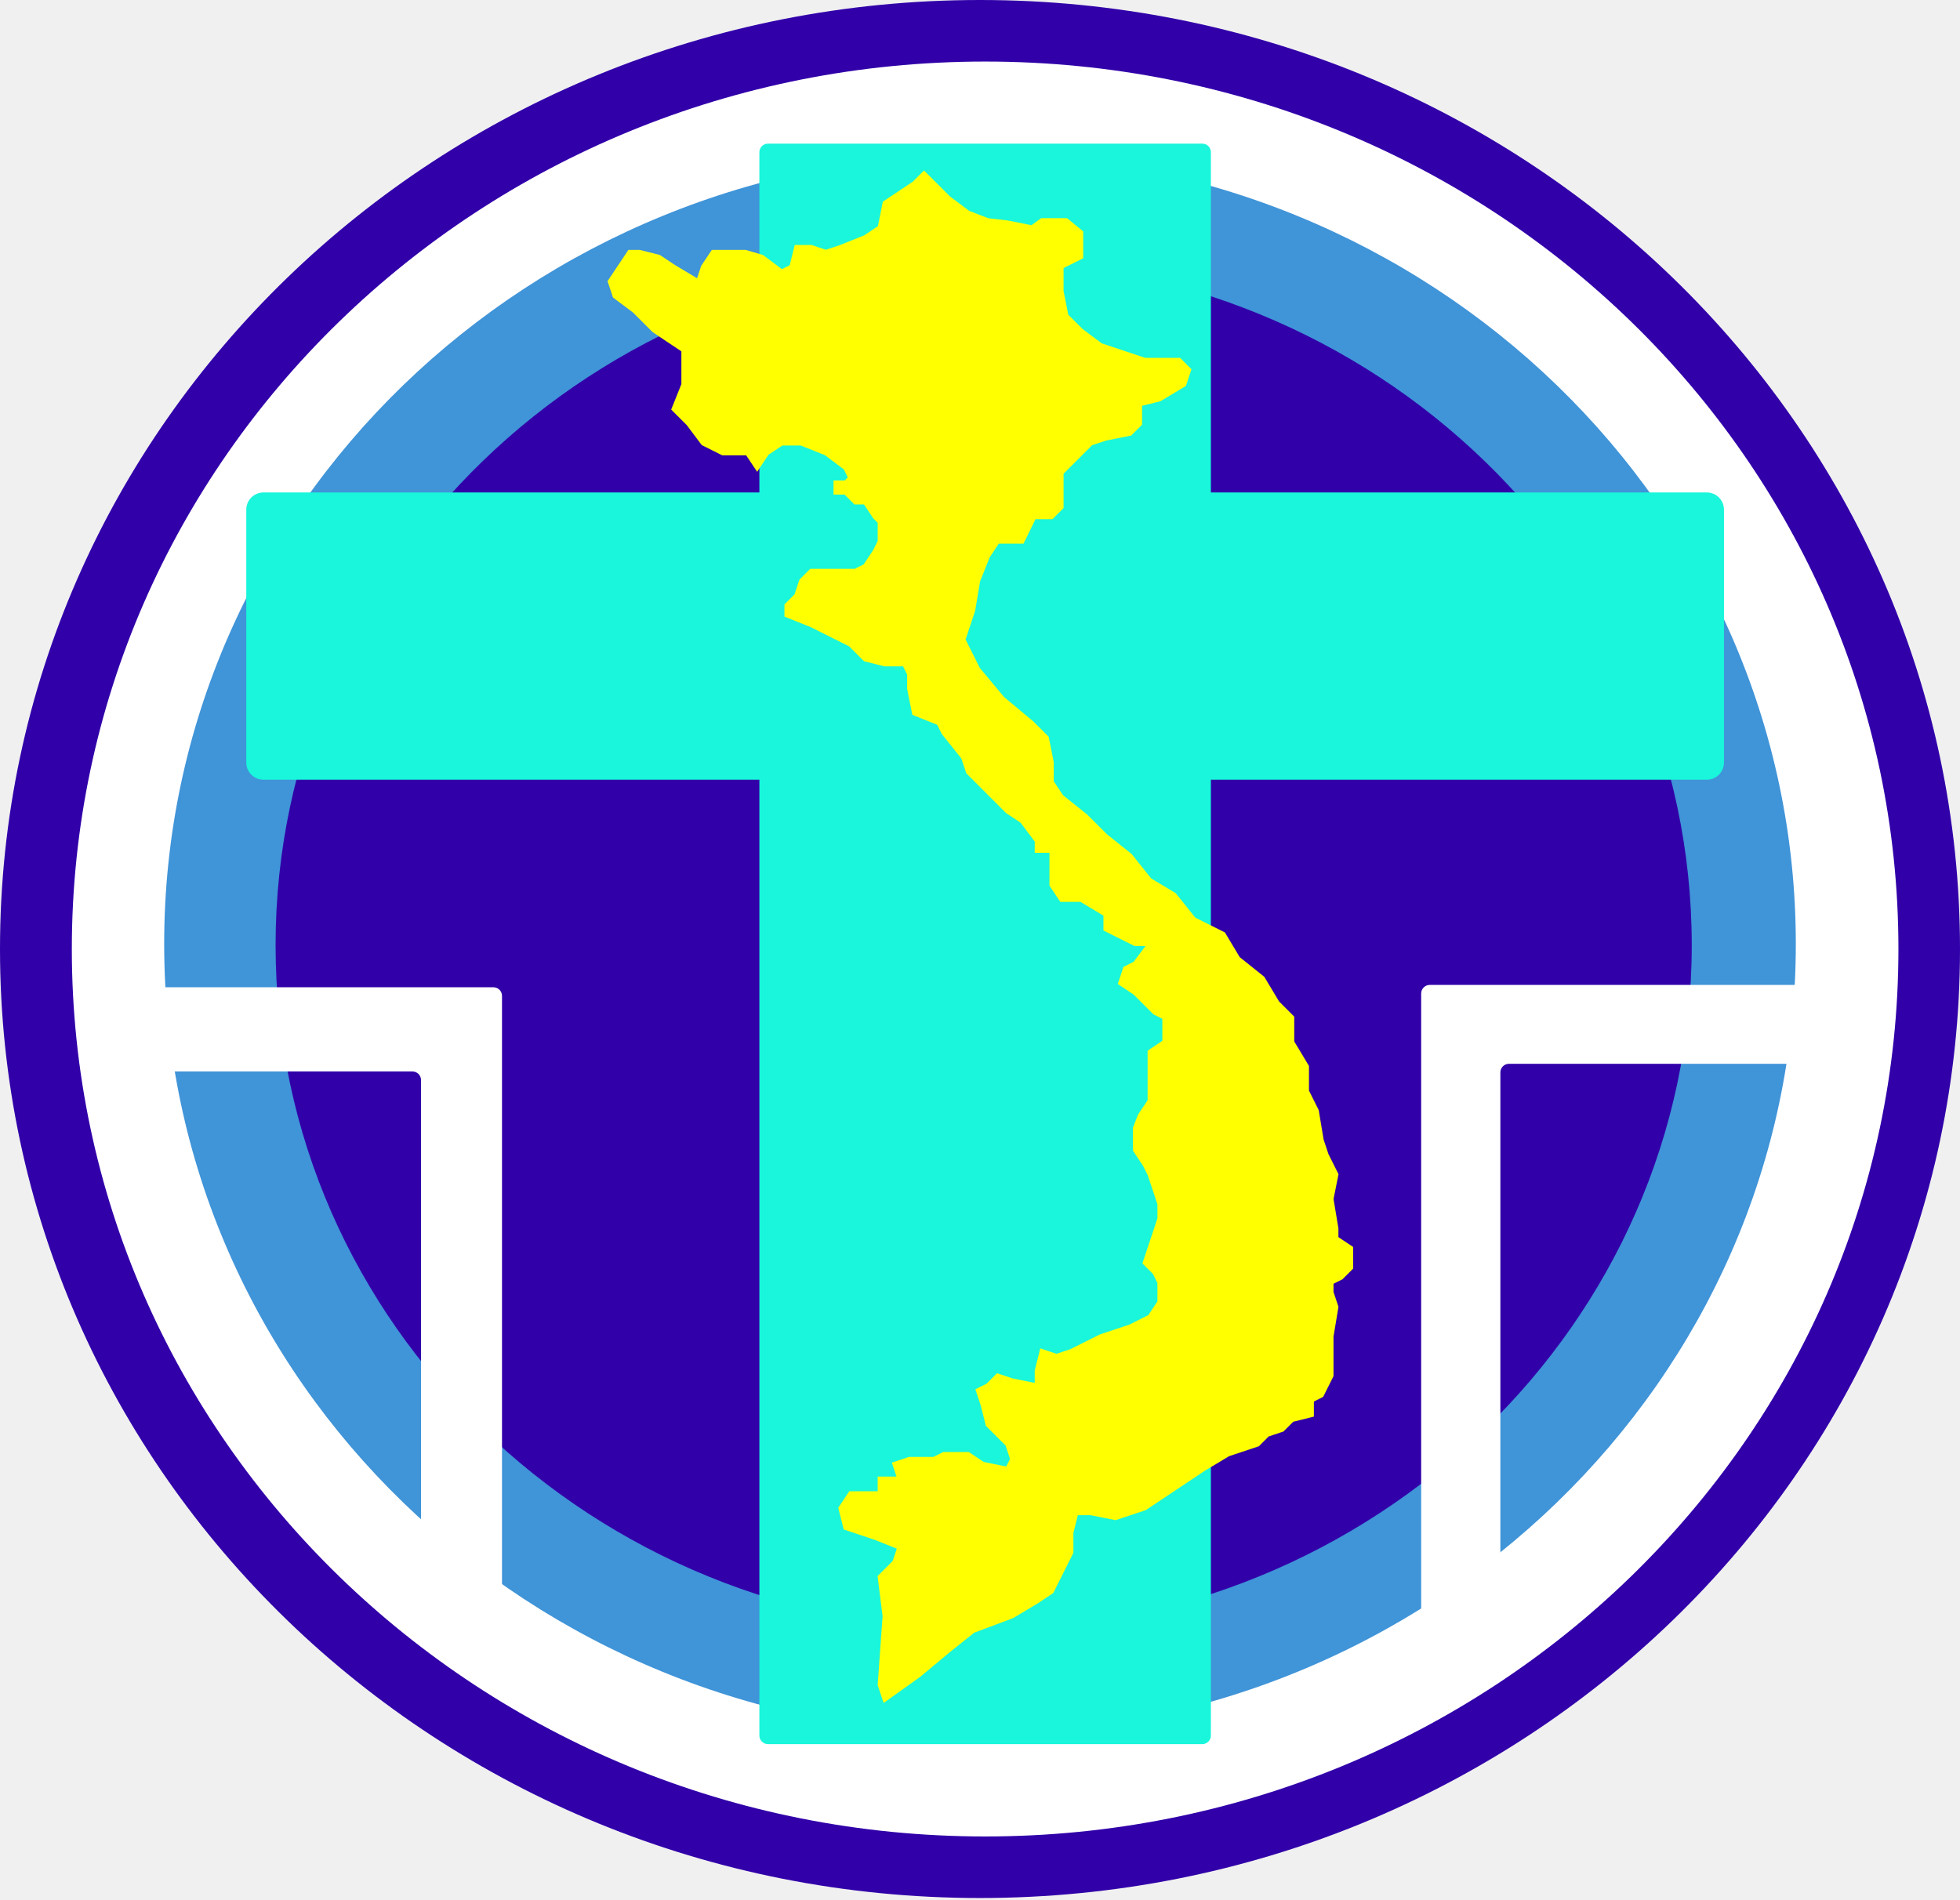
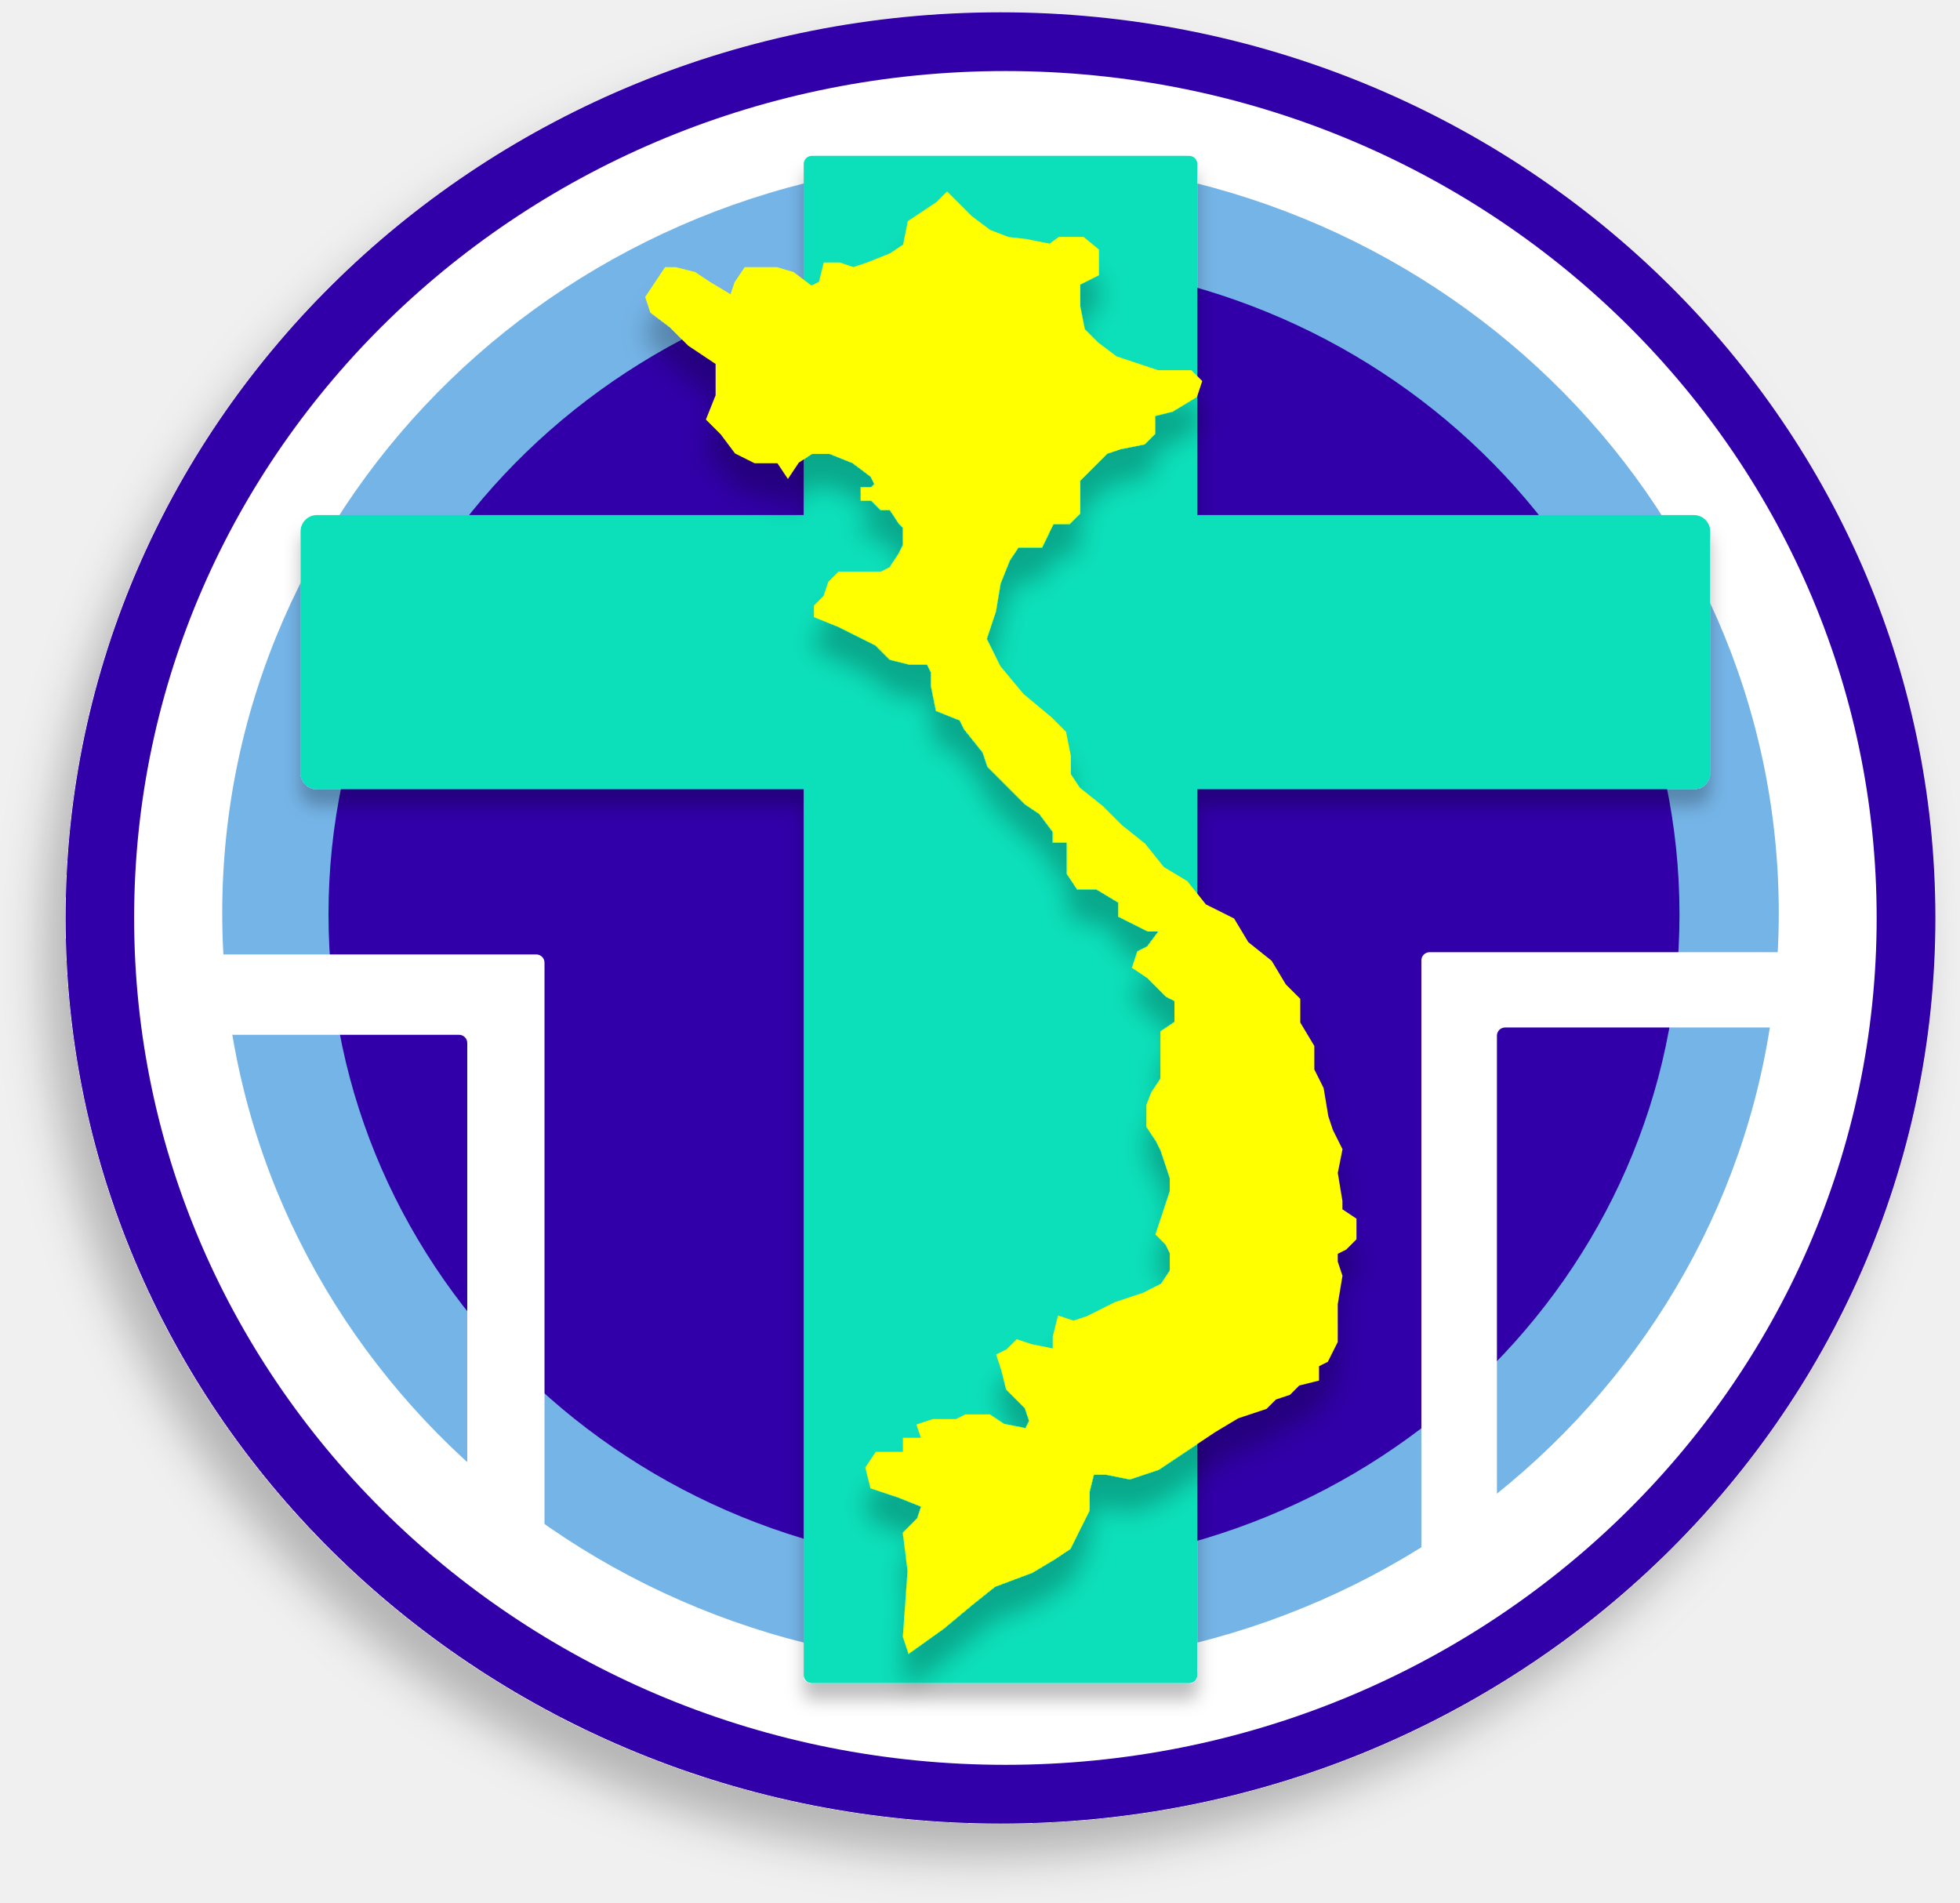
- <svg xmlns="http://www.w3.org/2000/svg" width="456" height="442" viewBox="0 0 456 442" fill="none">
-   <ellipse cx="228" cy="220.838" rx="228" ry="220.838" fill="#3100A9" />
-   <ellipse cx="229.193" cy="220.838" rx="212.482" ry="206.513" fill="white" />
-   <ellipse cx="228" cy="219.644" rx="189.801" ry="183.832" fill="#4094D8" />
-   <ellipse cx="228.852" cy="219.947" rx="164.738" ry="159.395" fill="#3100A9" />
-   <rect x="176.671" y="33.424" width="105.047" height="372.44" rx="2" fill="#19F6DB" />
-   <rect x="57.298" y="114.597" width="343.791" height="66.848" rx="4" fill="#19F6DB" />
-   <path fill-rule="evenodd" clip-rule="evenodd" d="M116.792 231.742C116.792 230.638 115.896 229.742 114.792 229.742H37.619C36.514 229.742 35.619 230.638 35.619 231.742V247.333C35.619 248.437 36.514 249.333 37.619 249.333H95.952C97.057 249.333 97.952 250.228 97.952 251.333V378.151C97.952 379.255 98.847 380.151 99.952 380.151H114.792C115.896 380.151 116.792 379.255 116.792 378.151V231.742Z" fill="white" />
-   <path fill-rule="evenodd" clip-rule="evenodd" d="M330.64 231.194C330.64 230.089 331.536 229.194 332.64 229.194L423.647 229.194C424.751 229.194 425.647 230.089 425.647 231.194V245.552C425.647 246.656 424.751 247.552 423.647 247.552L351.066 247.552C349.962 247.552 349.066 248.447 349.066 249.552L349.066 377.602C349.066 378.707 348.171 379.602 347.066 379.602H332.64C331.536 379.602 330.64 378.707 330.64 377.602L330.64 231.194Z" fill="white" />
-   <mask id="mask0_1_39" style="mask-type:alpha" maskUnits="userSpaceOnUse" x="138" y="35" width="184" height="369">
-     <rect x="138.472" y="35.812" width="182.691" height="367.665" fill="#D9D9D9" />
-   </mask>
-   <g mask="url(#mask0_1_39)">
-     <path d="M163.592 103.18L160.166 98.612L156.741 95.187L159.024 89.478V82.627V81.485L152.174 76.918L147.606 72.35L143.039 68.925L141.897 65.5L144.181 62.074L146.464 58.649H148.748L153.315 59.791L156.741 62.074L162.45 65.5L163.592 62.074L165.875 58.649H169.301H173.412L177.294 59.791L181.861 63.216L184.144 62.074L185.286 57.507H188.712L192.137 58.649L195.563 57.507L201.272 55.223L204.697 52.94L205.839 47.23L209.264 44.947L212.69 42.663L214.973 40.38L217.257 42.663L220.683 46.089L225.25 49.514L229.817 51.273L234.384 51.798L240.093 52.94L242.377 51.273H248.086L251.512 54.081V59.791L246.944 62.074V67.783L248.086 73.492L251.512 76.918L256.079 80.343L262.93 82.627L266.355 83.769H269.781H274.348L276.632 86.052L275.49 89.478L269.781 92.903L265.213 94.045V98.612L262.93 100.896L257.221 102.038L253.795 103.18L251.512 105.463L246.944 110.03V118.023L244.661 120.307H240.605L237.81 126.016H232.101L229.817 129.441L227.533 135.15L226.392 142.001L224.108 148.852L227.533 155.703L233.243 162.554L240.093 168.263L243.519 171.689L244.661 177.398V181.965L246.944 185.39L252.653 189.958L257.221 194.525L262.93 199.092L267.497 204.801L273.206 208.227L277.773 213.936L284.624 217.361L288.05 223.07L293.759 227.638L297.184 233.347L300.61 236.772V242.481L304.035 248.19V253.899L306.319 258.467L307.461 265.318L308.602 268.743L310.886 273.31L309.744 279.019L310.886 285.87V288.154L314.312 290.437V295.005L312.028 297.288L309.744 298.43V300.714L310.886 304.139L309.744 310.99V315.557V320.125L307.461 324.692L305.177 325.834V329.259L300.61 330.401L298.326 332.685L294.901 333.827L292.617 336.11L285.766 338.394L280.057 341.819L266.355 350.954L259.504 353.237L253.795 352.096H250.37L249.228 356.663V361.23L246.944 365.797L244.661 370.365L241.235 372.648L235.526 376.074L226.392 379.499L220.683 384.066L213.832 389.776L205.839 395.485L204.697 392.059L205.839 376.074L204.697 366.939L208.123 363.514L209.264 360.088L203.555 357.805L196.704 355.521L195.563 350.954L197.846 347.528H204.697V344.103H209.264L208.123 340.677L211.548 339.536H217.257L219.541 338.394H225.25L228.675 340.677L234.384 341.819L235.526 339.536L234.384 336.11L229.817 331.543L228.675 326.976L227.533 323.55L229.817 322.408L232.101 320.125L235.526 321.267L241.235 322.408V318.983L242.377 314.416L245.803 315.557L249.228 314.416L253.795 312.132L256.079 310.99L262.93 308.707L267.497 306.423L269.781 302.997V298.43L268.639 296.147L266.355 293.863L267.497 290.437L268.639 287.012L269.781 283.587V280.161L268.639 276.736L267.497 273.31L266.355 271.027L264.072 267.601V264.176V262.514L265.213 259.608L267.497 256.183V249.332V244.765L270.922 242.481V239.056V236.772L268.639 235.63L264.072 231.063L260.646 228.779L261.788 225.354L264.072 224.212L267.497 219.645H264.072L257.221 216.219V212.794L251.512 209.368H246.944L244.661 205.943V202.518V197.95H241.235V195.667L237.81 191.099L234.384 188.816L229.817 184.249L225.25 179.681L224.108 176.256L219.541 170.547L218.399 168.263L212.69 165.979L211.548 160.27V156.845L210.406 154.561H205.839L201.272 153.419L197.846 149.994L193.279 147.71L188.712 145.427L183.003 143.143V140.859L185.286 138.576L186.428 135.15L188.712 132.867H192.137H195.563H198.988L201.272 131.725L203.555 128.299L204.697 126.016V123.732V121.449L203.555 120.307L201.272 116.881H198.988L196.704 114.598H194.421V112.314H196.704L197.846 111.172L196.704 108.889L192.137 105.463L186.428 103.18H181.861L178.435 105.463L176.152 108.889L173.868 105.463H168.159L163.592 103.18Z" fill="#FFFF00" stroke="#FFFF00" />
+ <svg xmlns="http://www.w3.org/2000/svg" width="478" height="464" viewBox="0 0 478 464" fill="none">
+   <g filter="url(#filter0_d_1_39)">
+     <ellipse cx="244" cy="223.838" rx="228" ry="220.838" fill="#3100A8" />
  </g>
+   <ellipse cx="245.193" cy="223.838" rx="212.482" ry="206.513" fill="white" />
+   <ellipse cx="244" cy="222.644" rx="189.801" ry="183.832" fill="#75B4E7" />
+   <ellipse cx="244.852" cy="222.947" rx="164.738" ry="159.395" fill="#3100A8" />
+   <g filter="url(#filter1_d_1_39)">
+     <rect x="196" y="38" width="96" height="372.44" rx="2" fill="#0CE0BA" />
+     <rect x="73.299" y="125.597" width="343.791" height="66.848" rx="4" fill="#0CE0BA" />
+   </g>
+   <path fill-rule="evenodd" clip-rule="evenodd" d="M132.792 234.742C132.792 233.638 131.896 232.742 130.792 232.742H53.619C52.514 232.742 51.619 233.638 51.619 234.742V250.333C51.619 251.437 52.514 252.333 53.619 252.333H111.952C113.057 252.333 113.952 253.228 113.952 254.333V381.151C113.952 382.255 114.848 383.151 115.952 383.151H130.792C131.896 383.151 132.792 382.255 132.792 381.151V234.742Z" fill="white" />
+   <path fill-rule="evenodd" clip-rule="evenodd" d="M346.64 234.194C346.64 233.089 347.536 232.194 348.64 232.194L439.647 232.194C440.751 232.194 441.647 233.089 441.647 234.194V248.552C441.647 249.656 440.751 250.552 439.647 250.552L367.066 250.552C365.962 250.552 365.066 251.447 365.066 252.552L365.066 380.602C365.066 381.707 364.171 382.602 363.066 382.602H348.64C347.536 382.602 346.64 381.707 346.64 380.602L346.64 234.194Z" fill="white" />
+   <g filter="url(#filter2_d_1_39)">
+     <mask id="mask0_1_39" style="mask-type:alpha" maskUnits="userSpaceOnUse" x="154" y="42" width="184" height="369">
+       <rect x="154.472" y="42.812" width="182.691" height="367.665" fill="#D9D9D9" />
+     </mask>
+     <g mask="url(#mask0_1_39)">
+       <path d="M179.592 110.18L176.166 105.612L172.741 102.187L175.024 96.478V89.627V88.485L168.174 83.918L163.606 79.35L159.039 75.925L157.897 72.5L160.181 69.074L162.464 65.649H164.748L169.315 66.79L172.741 69.074L178.45 72.5L179.592 69.074L181.875 65.649H185.301H189.412L193.294 66.79L197.861 70.216L200.144 69.074L201.286 64.507H204.712L208.137 65.649L211.563 64.507L217.272 62.223L220.697 59.94L221.839 54.23L225.264 51.947L228.69 49.663L230.973 47.38L233.257 49.663L236.683 53.089L241.25 56.514L245.817 58.273L250.384 58.798L256.093 59.94L258.377 58.273H264.086L267.512 61.081V66.79L262.944 69.074V74.783L264.086 80.492L267.512 83.918L272.079 87.343L278.93 89.627L282.355 90.769H285.781H290.348L292.632 93.052L291.49 96.478L285.781 99.903L281.213 101.045V105.612L278.93 107.896L273.221 109.038L269.795 110.18L267.512 112.463L262.944 117.03V125.023L260.661 127.307H256.605L253.81 133.016H248.101L245.817 136.441L243.533 142.15L242.392 149.001L240.108 155.852L243.533 162.703L249.243 169.554L256.093 175.263L259.519 178.689L260.661 184.398V188.965L262.944 192.39L268.653 196.958L273.221 201.525L278.93 206.092L283.497 211.801L289.206 215.227L293.773 220.936L300.624 224.361L304.05 230.07L309.759 234.638L313.184 240.347L316.61 243.772V249.481L320.035 255.19V260.899L322.319 265.467L323.461 272.318L324.602 275.743L326.886 280.31L325.744 286.019L326.886 292.87V295.154L330.312 297.437V302.005L328.028 304.288L325.744 305.43V307.714L326.886 311.139L325.744 317.99V322.557V327.125L323.461 331.692L321.177 332.834V336.259L316.61 337.401L314.326 339.685L310.901 340.827L308.617 343.11L301.766 345.394L296.057 348.819L282.355 357.954L275.504 360.237L269.795 359.096H266.37L265.228 363.663V368.23L262.944 372.797L260.661 377.365L257.235 379.648L251.526 383.074L242.392 386.499L236.683 391.066L229.832 396.776L221.839 402.485L220.697 399.059L221.839 383.074L220.697 373.939L224.123 370.514L225.264 367.088L219.555 364.805L212.704 362.521L211.563 357.954L213.846 354.528H220.697V351.103H225.264L224.123 347.677L227.548 346.536H233.257L235.541 345.394H241.25L244.675 347.677L250.384 348.819L251.526 346.536L250.384 343.11L245.817 338.543L244.675 333.976L243.533 330.55L245.817 329.408L248.101 327.125L251.526 328.267L257.235 329.408V325.983L258.377 321.416L261.803 322.557L265.228 321.416L269.795 319.132L272.079 317.99L278.93 315.707L283.497 313.423L285.781 309.997V305.43L284.639 303.147L282.355 300.863L283.497 297.437L284.639 294.012L285.781 290.587V287.161L284.639 283.736L283.497 280.31L282.355 278.027L280.072 274.601V271.176V269.514L281.213 266.608L283.497 263.183V256.332V251.765L286.922 249.481V246.056V243.772L284.639 242.63L280.072 238.063L276.646 235.779L277.788 232.354L280.072 231.212L283.497 226.645H280.072L273.221 223.219V219.794L267.512 216.368H262.944L260.661 212.943V209.518V204.95H257.235V202.667L253.81 198.099L250.384 195.816L245.817 191.249L241.25 186.681L240.108 183.256L235.541 177.547L234.399 175.263L228.69 172.979L227.548 167.27V163.845L226.406 161.561H221.839L217.272 160.419L213.846 156.994L209.279 154.71L204.712 152.427L199.003 150.143V147.859L201.286 145.576L202.428 142.15L204.712 139.867H208.137H211.563H214.988L217.272 138.725L219.555 135.299L220.697 133.016V130.732V128.449L219.555 127.307L217.272 123.881H214.988L212.704 121.598H210.421V119.314H212.704L213.846 118.172L212.704 115.889L208.137 112.463L202.428 110.18H197.861L194.435 112.463L192.152 115.889L189.868 112.463H184.159L179.592 110.18Z" fill="#FFFF00" stroke="#FFFF00" />
+     </g>
+   </g>
+   <defs>
+     <filter id="filter0_d_1_39" x="0" y="0" width="478" height="463.675" filterUnits="userSpaceOnUse" color-interpolation-filters="sRGB">
+       <feFlood flood-opacity="0" result="BackgroundImageFix" />
+       <feColorMatrix in="SourceAlpha" type="matrix" values="0 0 0 0 0 0 0 0 0 0 0 0 0 0 0 0 0 0 127 0" result="hardAlpha" />
+       <feOffset dx="-5" dy="8" />
+       <feGaussianBlur stdDeviation="5.5" />
+       <feComposite in2="hardAlpha" operator="out" />
+       <feColorMatrix type="matrix" values="0 0 0 0 0 0 0 0 0 0 0 0 0 0 0 0 0 0 0.25 0" />
+       <feBlend mode="normal" in2="BackgroundImageFix" result="effect1_dropShadow_1_39" />
+       <feBlend mode="normal" in="SourceGraphic" in2="effect1_dropShadow_1_39" result="shape" />
+     </filter>
+     <filter id="filter1_d_1_39" x="69.299" y="38" width="351.791" height="380.44" filterUnits="userSpaceOnUse" color-interpolation-filters="sRGB">
+       <feFlood flood-opacity="0" result="BackgroundImageFix" />
+       <feColorMatrix in="SourceAlpha" type="matrix" values="0 0 0 0 0 0 0 0 0 0 0 0 0 0 0 0 0 0 127 0" result="hardAlpha" />
+       <feOffset dy="4" />
+       <feGaussianBlur stdDeviation="2" />
+       <feComposite in2="hardAlpha" operator="out" />
+       <feColorMatrix type="matrix" values="0 0 0 0 0 0 0 0 0 0 0 0 0 0 0 0 0 0 0.25 0" />
+       <feBlend mode="normal" in2="BackgroundImageFix" result="effect1_dropShadow_1_39" />
+       <feBlend mode="normal" in="SourceGraphic" in2="effect1_dropShadow_1_39" result="shape" />
+     </filter>
+     <filter id="filter2_d_1_39" x="151.346" y="46.672" width="185.466" height="370.612" filterUnits="userSpaceOnUse" color-interpolation-filters="sRGB">
+       <feFlood flood-opacity="0" result="BackgroundImageFix" />
+       <feColorMatrix in="SourceAlpha" type="matrix" values="0 0 0 0 0 0 0 0 0 0 0 0 0 0 0 0 0 0 127 0" result="hardAlpha" />
+       <feOffset dy="8" />
+       <feGaussianBlur stdDeviation="3" />
+       <feComposite in2="hardAlpha" operator="out" />
+       <feColorMatrix type="matrix" values="0 0 0 0 0 0 0 0 0 0 0 0 0 0 0 0 0 0 0.25 0" />
+       <feBlend mode="normal" in2="BackgroundImageFix" result="effect1_dropShadow_1_39" />
+       <feBlend mode="normal" in="SourceGraphic" in2="effect1_dropShadow_1_39" result="shape" />
+     </filter>
+   </defs>
</svg>
